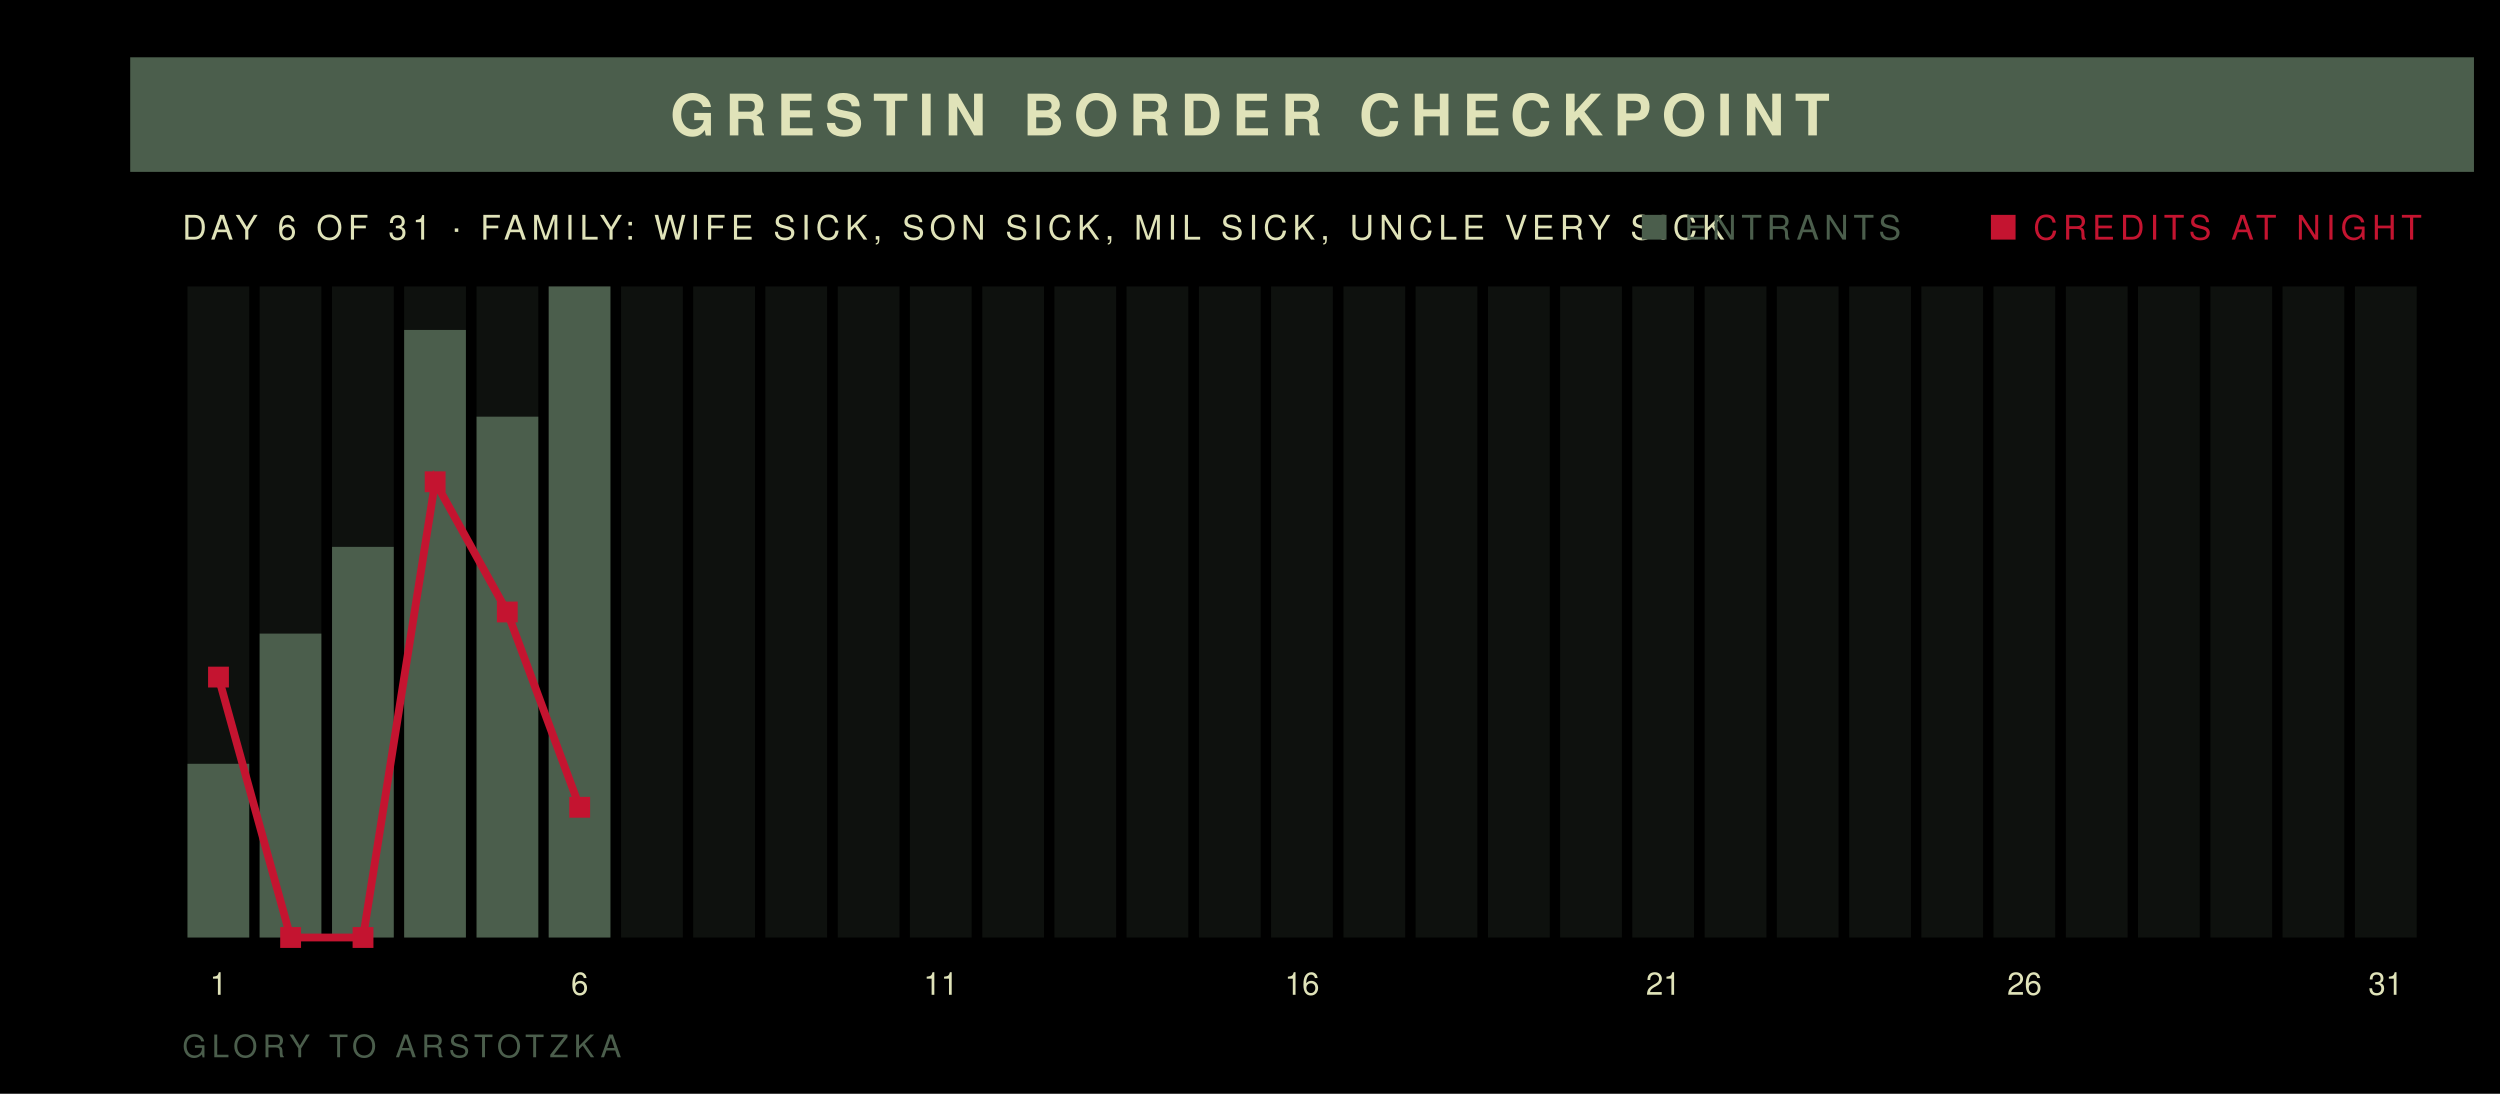
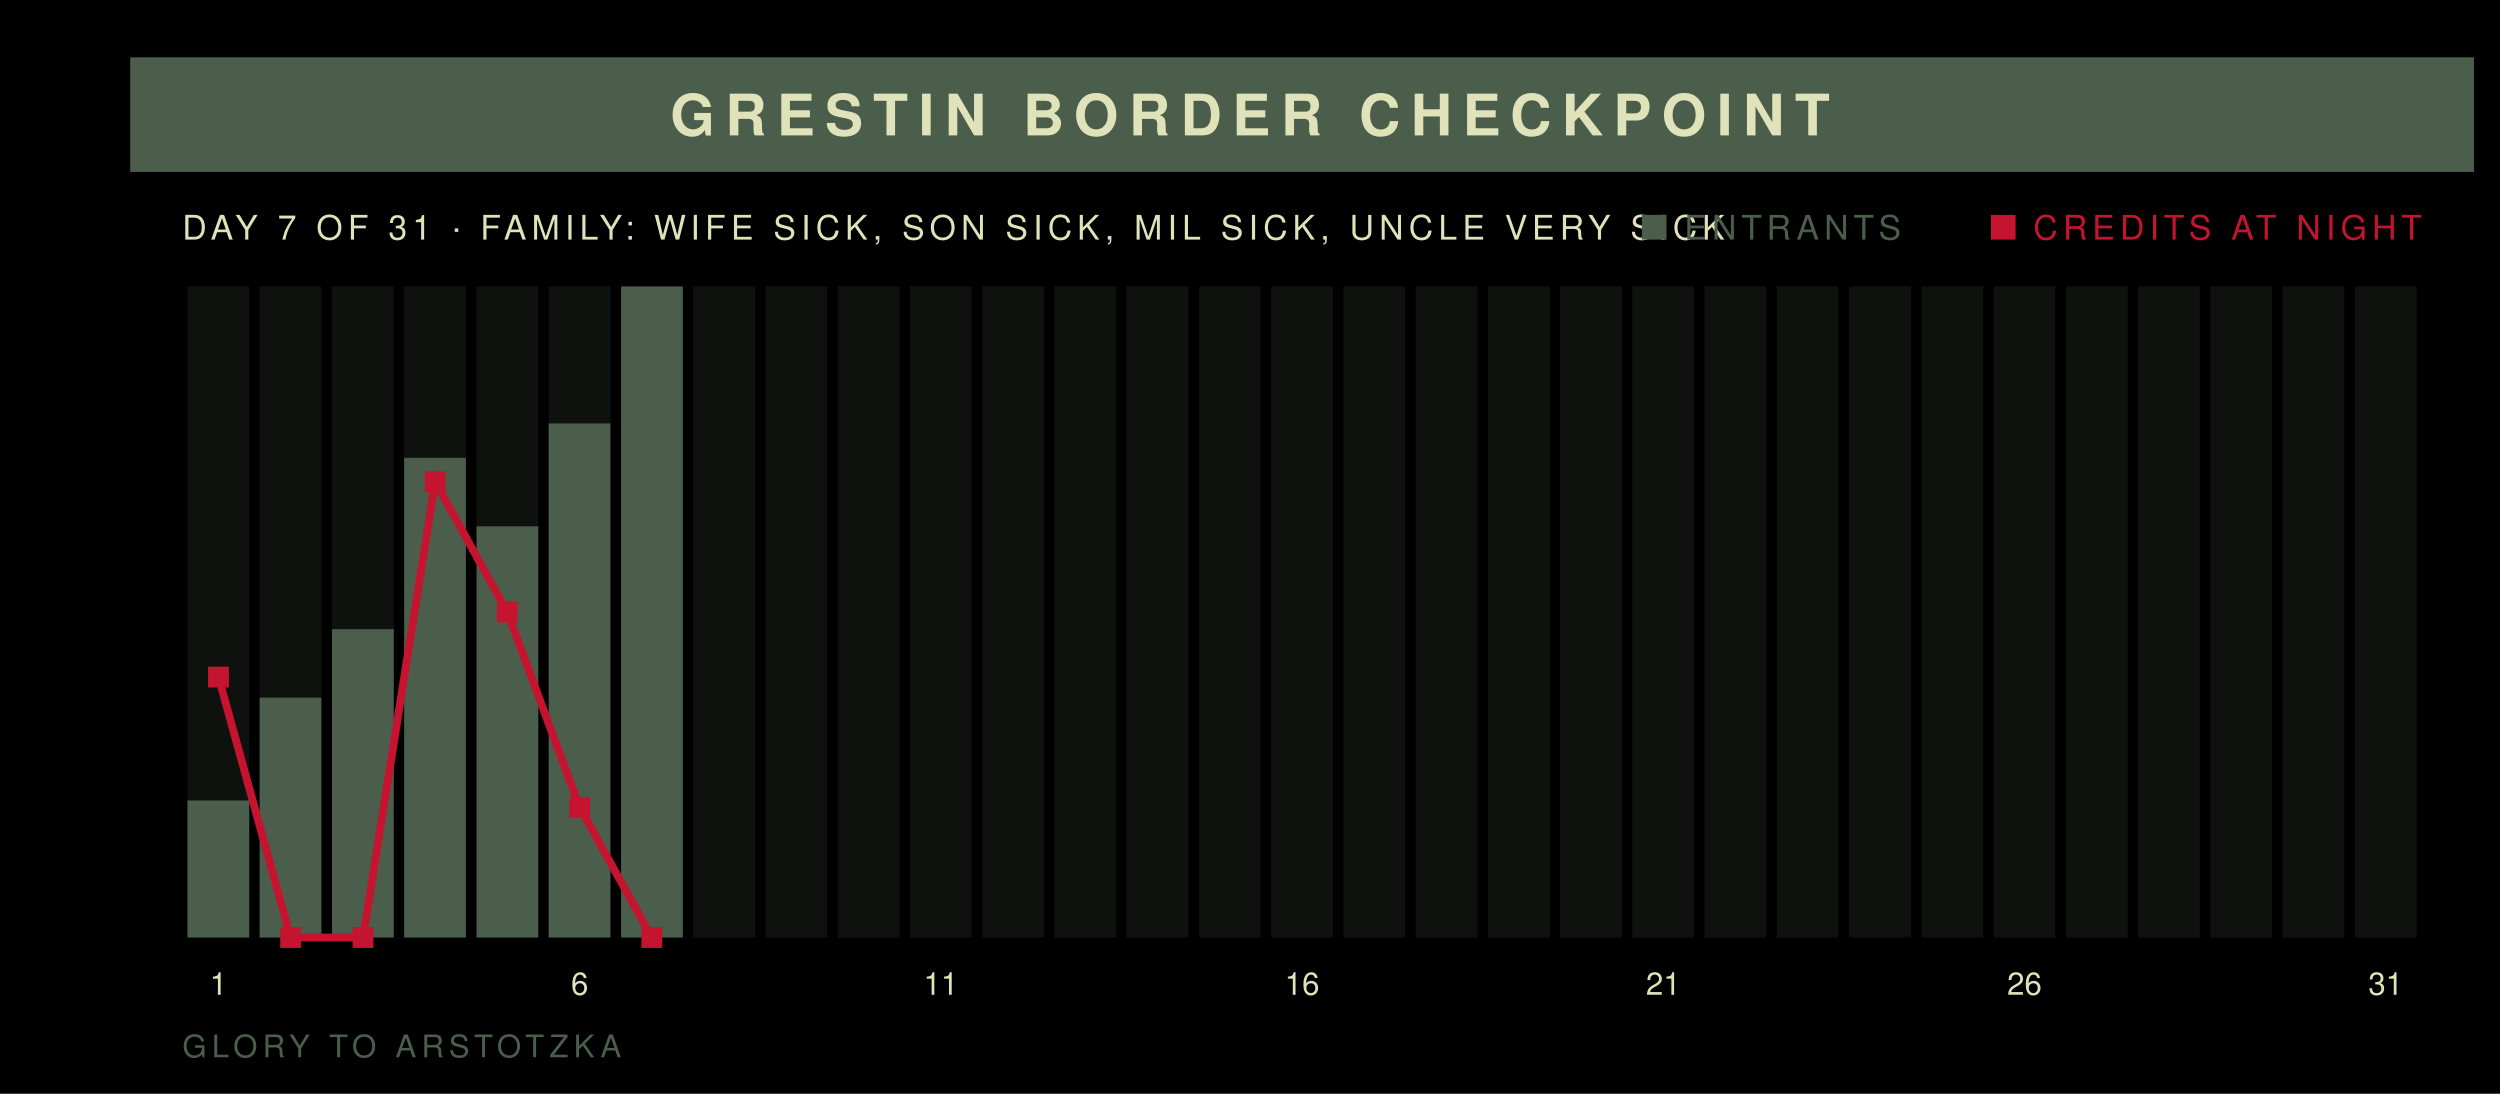
<svg xmlns="http://www.w3.org/2000/svg" width="960" height="420" viewBox="0 0 960 420" font-family="-apple-system, Helvetica, sans-serif">
  <rect width="960" height="420" fill="#000000" />
  <rect x="50" y="22" width="900" height="44" fill="#4b5e4c" />
  <text x="480.0" y="52" fill="#e0e3b9" font-size="22" font-weight="800" text-anchor="middle" letter-spacing="4">GRESTIN BORDER CHECKPOINT</text>
-   <text x="70" y="92" fill="#e0e3b9" font-size="13" letter-spacing="2">DAY 6 OF 31  ·  FAMILY: WIFE SICK, SON SICK, MIL SICK, UNCLE VERY SICK</text>
+   <text x="70" y="92" fill="#e0e3b9" font-size="13" letter-spacing="2">DAY 7 OF 31  ·  FAMILY: WIFE SICK, SON SICK, MIL SICK, UNCLE VERY SICK</text>
  <text x="930" y="92" fill="#c41430" font-size="13" text-anchor="end" letter-spacing="2">■ CREDITS AT NIGHT</text>
  <text x="730" y="92" fill="#4b5e4c" font-size="13" text-anchor="end" letter-spacing="2">■ ENTRANTS</text>
  <rect x="72.0" y="110" width="23.7" height="250" fill="#293229" opacity="0.35" />
  <text x="83.9" y="382" fill="#e0e3b9" font-size="12" text-anchor="middle">1</text>
  <rect x="99.7" y="110" width="23.7" height="250" fill="#293229" opacity="0.35" />
  <rect x="127.5" y="110" width="23.7" height="250" fill="#293229" opacity="0.35" />
  <rect x="155.2" y="110" width="23.7" height="250" fill="#293229" opacity="0.35" />
  <rect x="183.0" y="110" width="23.7" height="250" fill="#293229" opacity="0.35" />
  <rect x="210.7" y="110" width="23.7" height="250" fill="#293229" opacity="0.35" />
  <text x="222.6" y="382" fill="#e0e3b9" font-size="12" text-anchor="middle">6</text>
  <rect x="238.5" y="110" width="23.7" height="250" fill="#293229" opacity="0.35" />
  <rect x="266.2" y="110" width="23.7" height="250" fill="#293229" opacity="0.35" />
  <rect x="293.9" y="110" width="23.7" height="250" fill="#293229" opacity="0.35" />
  <rect x="321.7" y="110" width="23.7" height="250" fill="#293229" opacity="0.35" />
  <rect x="349.4" y="110" width="23.7" height="250" fill="#293229" opacity="0.35" />
  <text x="361.3" y="382" fill="#e0e3b9" font-size="12" text-anchor="middle">11</text>
  <rect x="377.2" y="110" width="23.7" height="250" fill="#293229" opacity="0.35" />
  <rect x="404.9" y="110" width="23.7" height="250" fill="#293229" opacity="0.35" />
  <rect x="432.6" y="110" width="23.7" height="250" fill="#293229" opacity="0.35" />
  <rect x="460.4" y="110" width="23.7" height="250" fill="#293229" opacity="0.35" />
  <rect x="488.1" y="110" width="23.7" height="250" fill="#293229" opacity="0.35" />
  <text x="500.0" y="382" fill="#e0e3b9" font-size="12" text-anchor="middle">16</text>
  <rect x="515.9" y="110" width="23.7" height="250" fill="#293229" opacity="0.35" />
  <rect x="543.6" y="110" width="23.7" height="250" fill="#293229" opacity="0.35" />
  <rect x="571.4" y="110" width="23.7" height="250" fill="#293229" opacity="0.35" />
  <rect x="599.1" y="110" width="23.7" height="250" fill="#293229" opacity="0.35" />
  <rect x="626.8" y="110" width="23.7" height="250" fill="#293229" opacity="0.35" />
  <text x="638.7" y="382" fill="#e0e3b9" font-size="12" text-anchor="middle">21</text>
  <rect x="654.6" y="110" width="23.7" height="250" fill="#293229" opacity="0.35" />
  <rect x="682.3" y="110" width="23.7" height="250" fill="#293229" opacity="0.35" />
  <rect x="710.1" y="110" width="23.7" height="250" fill="#293229" opacity="0.35" />
  <rect x="737.8" y="110" width="23.7" height="250" fill="#293229" opacity="0.35" />
  <rect x="765.5" y="110" width="23.7" height="250" fill="#293229" opacity="0.35" />
  <text x="777.4" y="382" fill="#e0e3b9" font-size="12" text-anchor="middle">26</text>
  <rect x="793.3" y="110" width="23.7" height="250" fill="#293229" opacity="0.35" />
  <rect x="821.0" y="110" width="23.7" height="250" fill="#293229" opacity="0.35" />
  <rect x="848.8" y="110" width="23.7" height="250" fill="#293229" opacity="0.35" />
  <rect x="876.5" y="110" width="23.7" height="250" fill="#293229" opacity="0.35" />
  <rect x="904.3" y="110" width="23.7" height="250" fill="#293229" opacity="0.35" />
  <text x="916.1" y="382" fill="#e0e3b9" font-size="12" text-anchor="middle">31</text>
-   <rect x="72.0" y="293.3" width="23.7" height="66.7" fill="#4b5e4c" />
-   <rect x="99.7" y="243.3" width="23.7" height="116.7" fill="#4b5e4c" />
-   <rect x="127.5" y="210.0" width="23.7" height="150.0" fill="#4b5e4c" />
-   <rect x="155.2" y="126.7" width="23.7" height="233.3" fill="#4b5e4c" />
-   <rect x="183.0" y="160.0" width="23.7" height="200.0" fill="#4b5e4c" />
-   <rect x="210.7" y="110.0" width="23.7" height="250.0" fill="#4b5e4c" />
-   <polyline points="83.9,260.0 111.6,360.0 139.4,360.0 167.1,185.0 194.8,235.0 222.6,310.0" fill="none" stroke="#c41430" stroke-width="3" />
+   <rect x="72.0" y="307.4" width="23.7" height="52.6" fill="#4b5e4c" />
+   <rect x="99.7" y="267.9" width="23.7" height="92.1" fill="#4b5e4c" />
+   <rect x="127.5" y="241.6" width="23.7" height="118.4" fill="#4b5e4c" />
+   <rect x="155.2" y="175.8" width="23.7" height="184.2" fill="#4b5e4c" />
+   <rect x="183.0" y="202.1" width="23.7" height="157.9" fill="#4b5e4c" />
+   <rect x="210.7" y="162.6" width="23.7" height="197.4" fill="#4b5e4c" />
+   <rect x="238.5" y="110.0" width="23.7" height="250.0" fill="#4b5e4c" />
+   <polyline points="83.9,260.0 111.6,360.0 139.4,360.0 167.1,185.0 194.8,235.0 222.6,310.0 250.3,360.0" fill="none" stroke="#c41430" stroke-width="3" />
  <rect x="79.9" y="256.0" width="8" height="8" fill="#c41430" />
  <rect x="107.6" y="356.0" width="8" height="8" fill="#c41430" />
  <rect x="135.4" y="356.0" width="8" height="8" fill="#c41430" />
  <rect x="163.1" y="181.0" width="8" height="8" fill="#c41430" />
  <rect x="190.8" y="231.0" width="8" height="8" fill="#c41430" />
  <rect x="218.6" y="306.0" width="8" height="8" fill="#c41430" />
+   <rect x="246.3" y="356.0" width="8" height="8" fill="#c41430" />
  <text x="70" y="406" fill="#4b5e4c" font-size="12" letter-spacing="2">GLORY TO ARSTOTZKA</text>
</svg>
